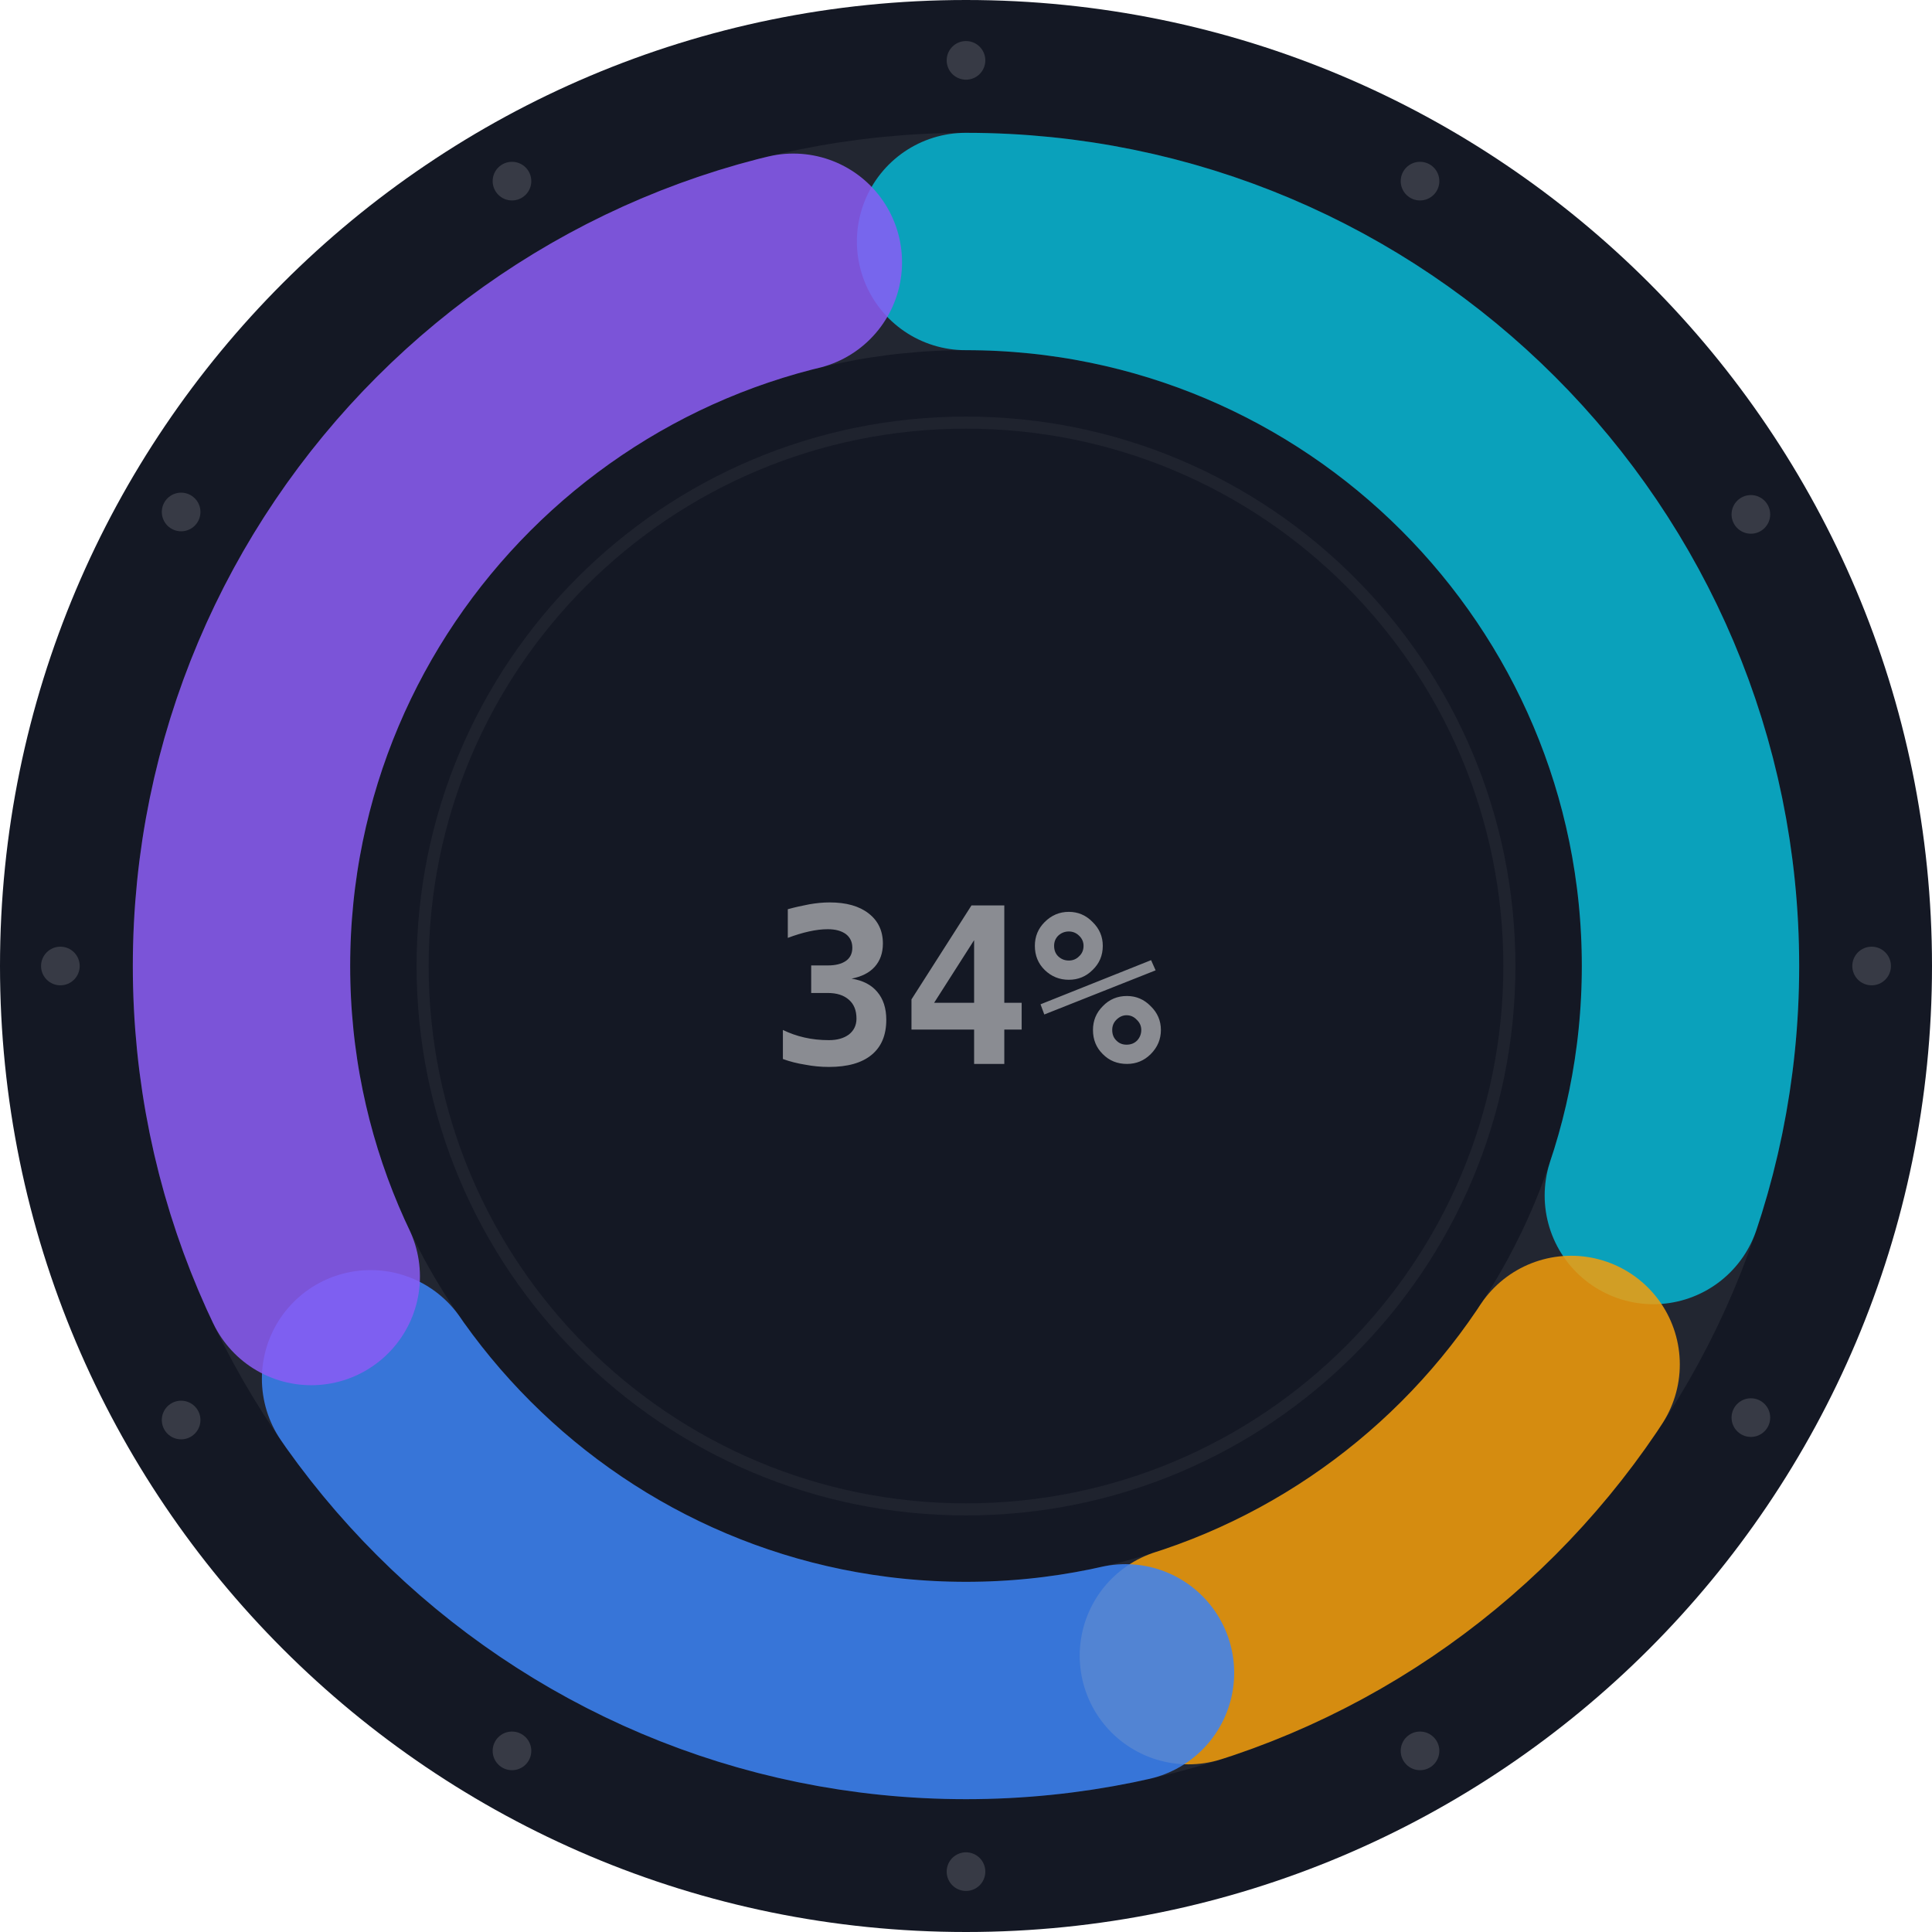
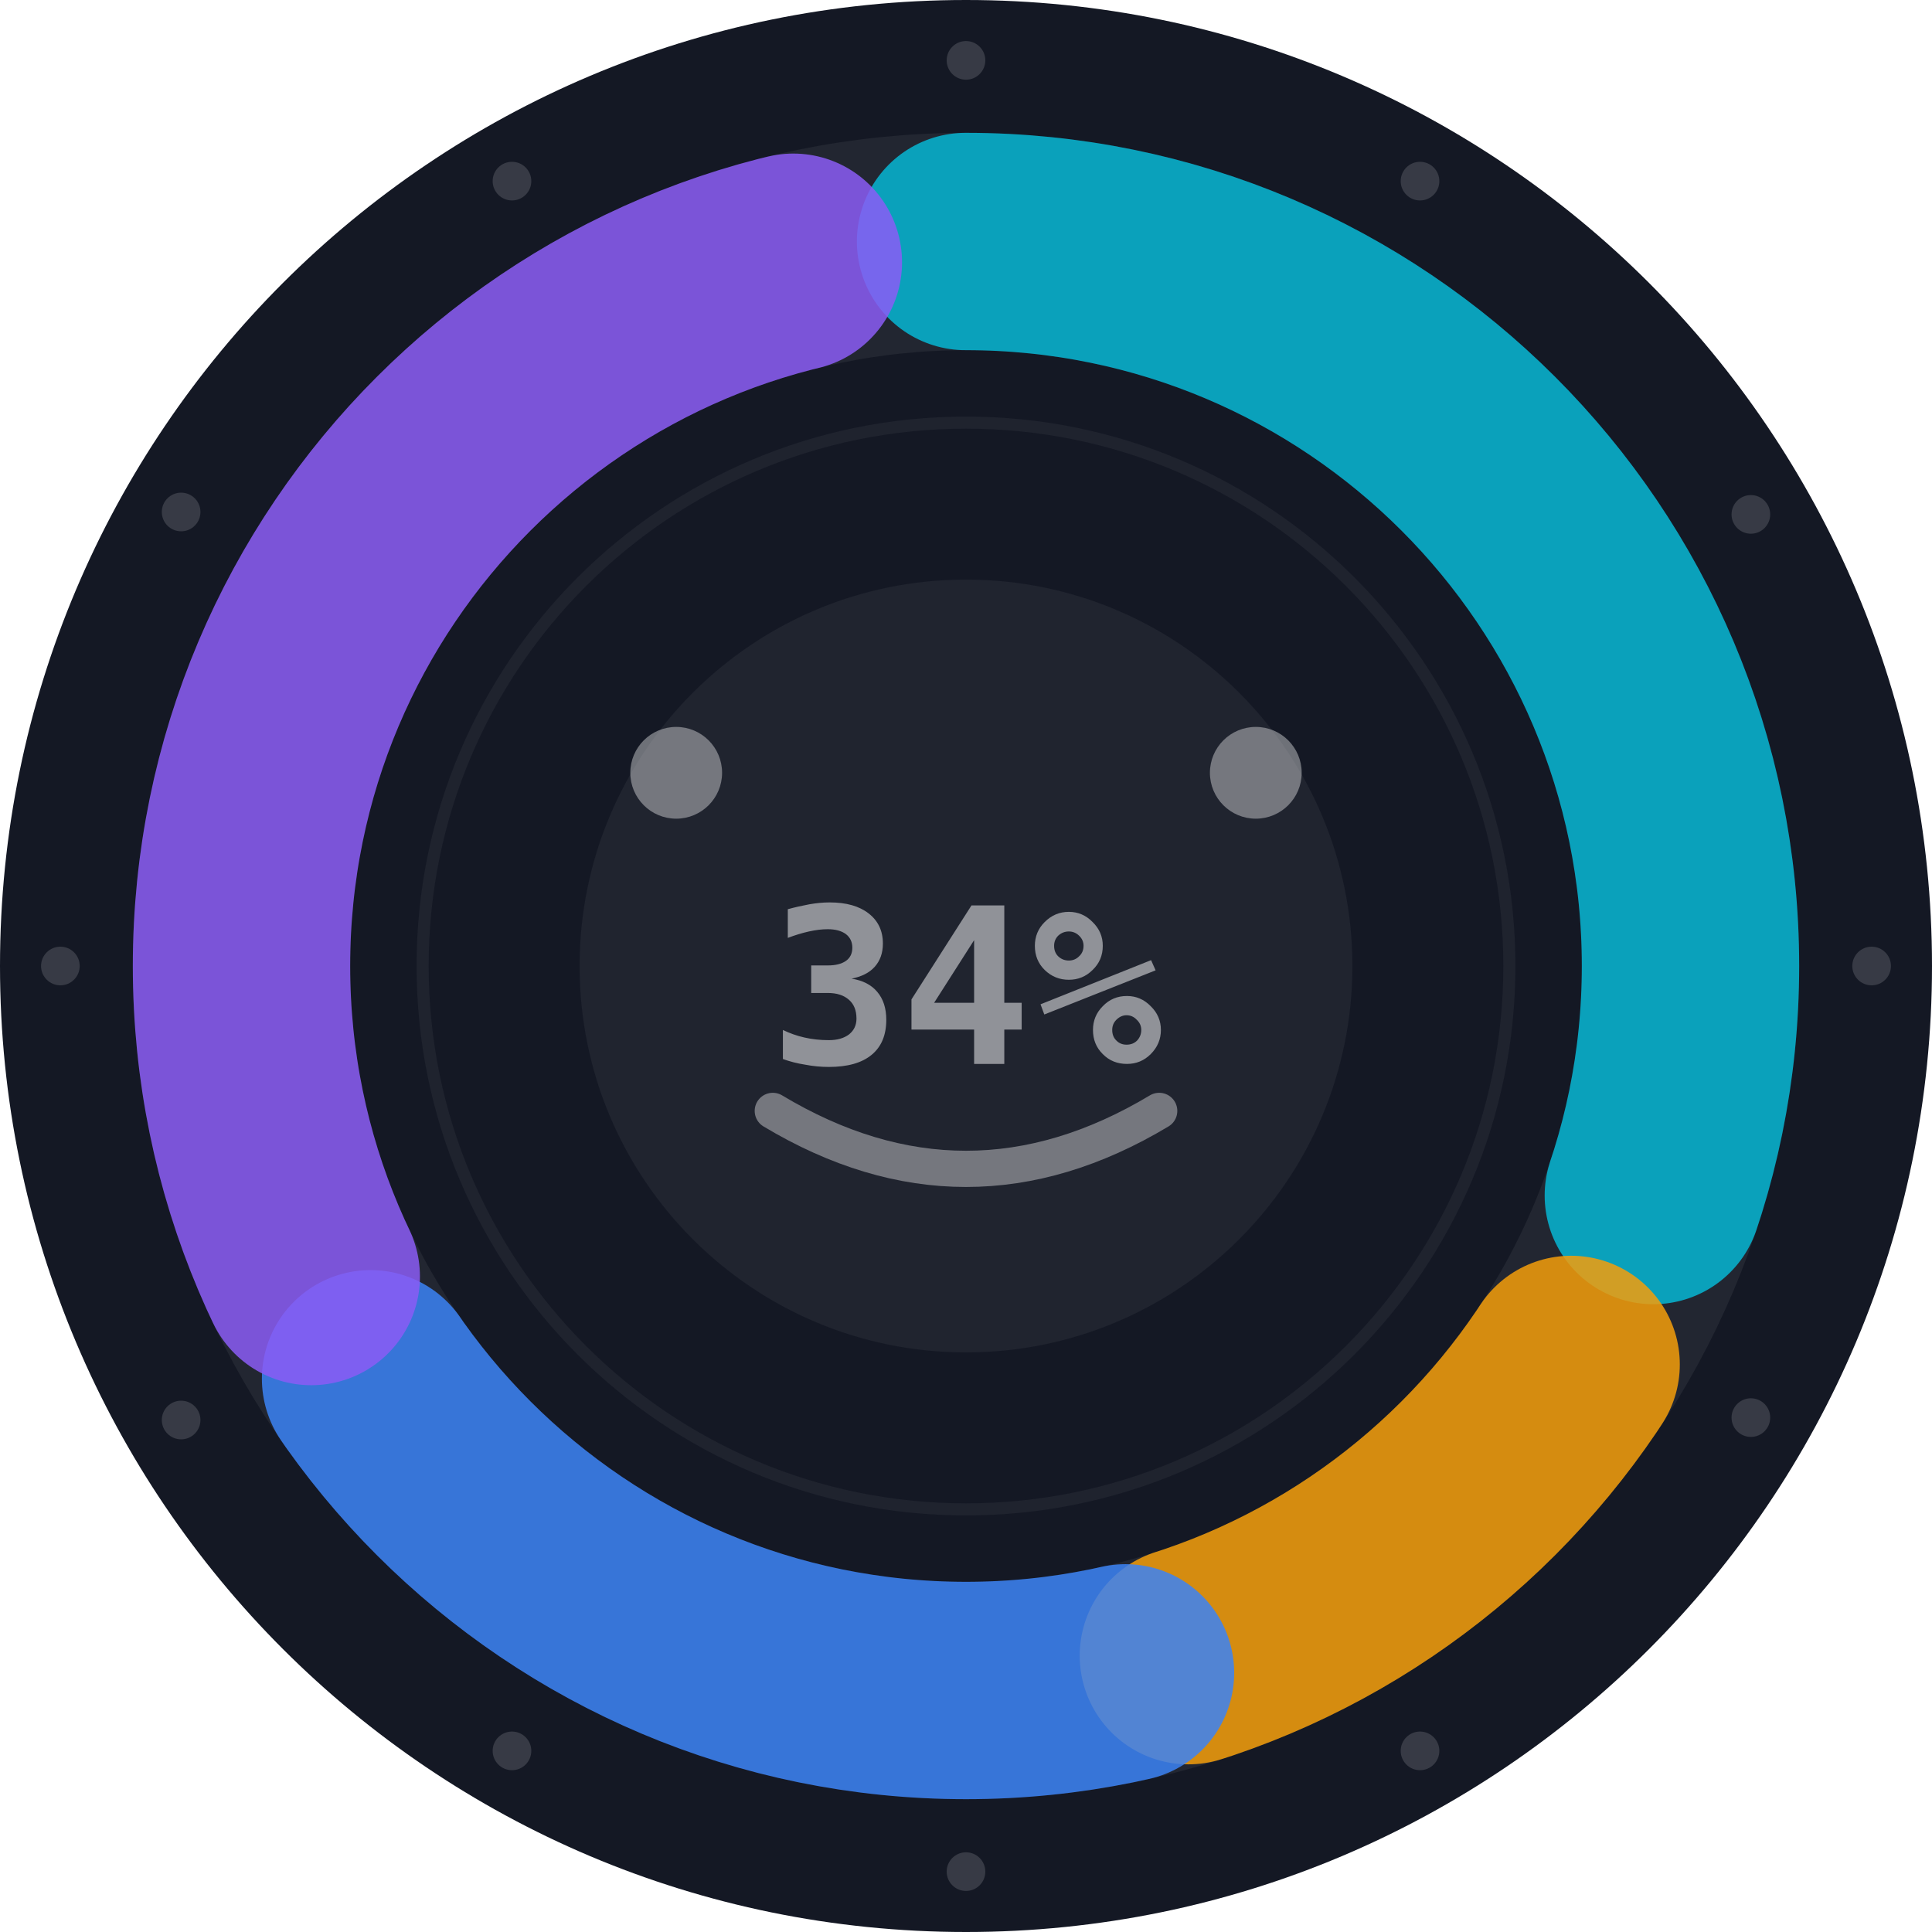
<svg xmlns="http://www.w3.org/2000/svg" viewBox="0 0 80 80" fill="none" width="40" height="40">
  <defs>
    <clipPath id="vc645088871">
      <circle cx="40" cy="40" r="40" />
    </clipPath>
  </defs>
  <g clip-path="url(#vc645088871)">
    <rect width="80" height="80" fill="#141824" />
    <circle cx="40" cy="40" r="30" fill="none" stroke="rgba(255,255,255,0.06)" stroke-width="9" />
    <circle cx="40" cy="40" r="30" fill="none" stroke="#06b6d4" stroke-width="9" stroke-dasharray="56.8 131.7" stroke-dashoffset="0.0" stroke-linecap="round" transform="rotate(-90 40 40)" opacity="0.85" />
    <circle cx="40" cy="40" r="30" fill="none" stroke="#f59e0b" stroke-width="9" stroke-dasharray="20.3 168.2" stroke-dashoffset="-64.6" stroke-linecap="round" transform="rotate(-90 40 40)" opacity="0.85" />
    <circle cx="40" cy="40" r="30" fill="none" stroke="#3b82f6" stroke-width="9" stroke-dasharray="35.6 152.9" stroke-dashoffset="-87.6" stroke-linecap="round" transform="rotate(-90 40 40)" opacity="0.85" />
    <circle cx="40" cy="40" r="30" fill="none" stroke="#8b5cf6" stroke-width="9" stroke-dasharray="53.2 135.3" stroke-dashoffset="-128.1" stroke-linecap="round" transform="rotate(-90 40 40)" opacity="0.85" />
    <circle cx="40" cy="40" r="22.5" fill="none" stroke="rgba(255,255,255,0.05)" stroke-width="0.5" />
    <text x="40" y="41.5" text-anchor="middle" dominant-baseline="middle" fill="rgba(255,255,255,0.5)" font-size="9" font-weight="600" font-family="ui-monospace,monospace">34%</text>
    <circle cx="40.0" cy="2.5" r="0.8" fill="rgba(255,255,255,0.15)" />
    <circle cx="58.8" cy="7.5" r="0.8" fill="rgba(255,255,255,0.15)" />
    <circle cx="72.5" cy="21.3" r="0.8" fill="rgba(255,255,255,0.15)" />
    <circle cx="77.5" cy="40.0" r="0.8" fill="rgba(255,255,255,0.15)" />
    <circle cx="72.5" cy="58.7" r="0.8" fill="rgba(255,255,255,0.15)" />
    <circle cx="58.8" cy="72.5" r="0.8" fill="rgba(255,255,255,0.15)" />
    <circle cx="40.0" cy="77.5" r="0.8" fill="rgba(255,255,255,0.15)" />
    <circle cx="21.2" cy="72.5" r="0.8" fill="rgba(255,255,255,0.15)" />
    <circle cx="7.5" cy="58.8" r="0.8" fill="rgba(255,255,255,0.15)" />
    <circle cx="2.5" cy="40.0" r="0.8" fill="rgba(255,255,255,0.15)" />
    <circle cx="7.5" cy="21.2" r="0.8" fill="rgba(255,255,255,0.15)" />
    <circle cx="21.2" cy="7.5" r="0.8" fill="rgba(255,255,255,0.15)" />
+     <g opacity="0.85">
+       <circle cx="40" cy="40" r="16" fill="rgba(255,255,255,0.06)" />
+       <circle cx="28.0" cy="32.0" r="1.9" fill="rgba(255,255,255,0.45)" />
+       <circle cx="52.0" cy="32.0" r="1.9" fill="rgba(255,255,255,0.45)" />
+       <path d="M32.0 46.0 Q40 50.8 48.0 46.0" fill="none" stroke="rgba(255,255,255,0.45)" stroke-width="1.5" stroke-linecap="round" />
+     </g>
  </g>
</svg>
